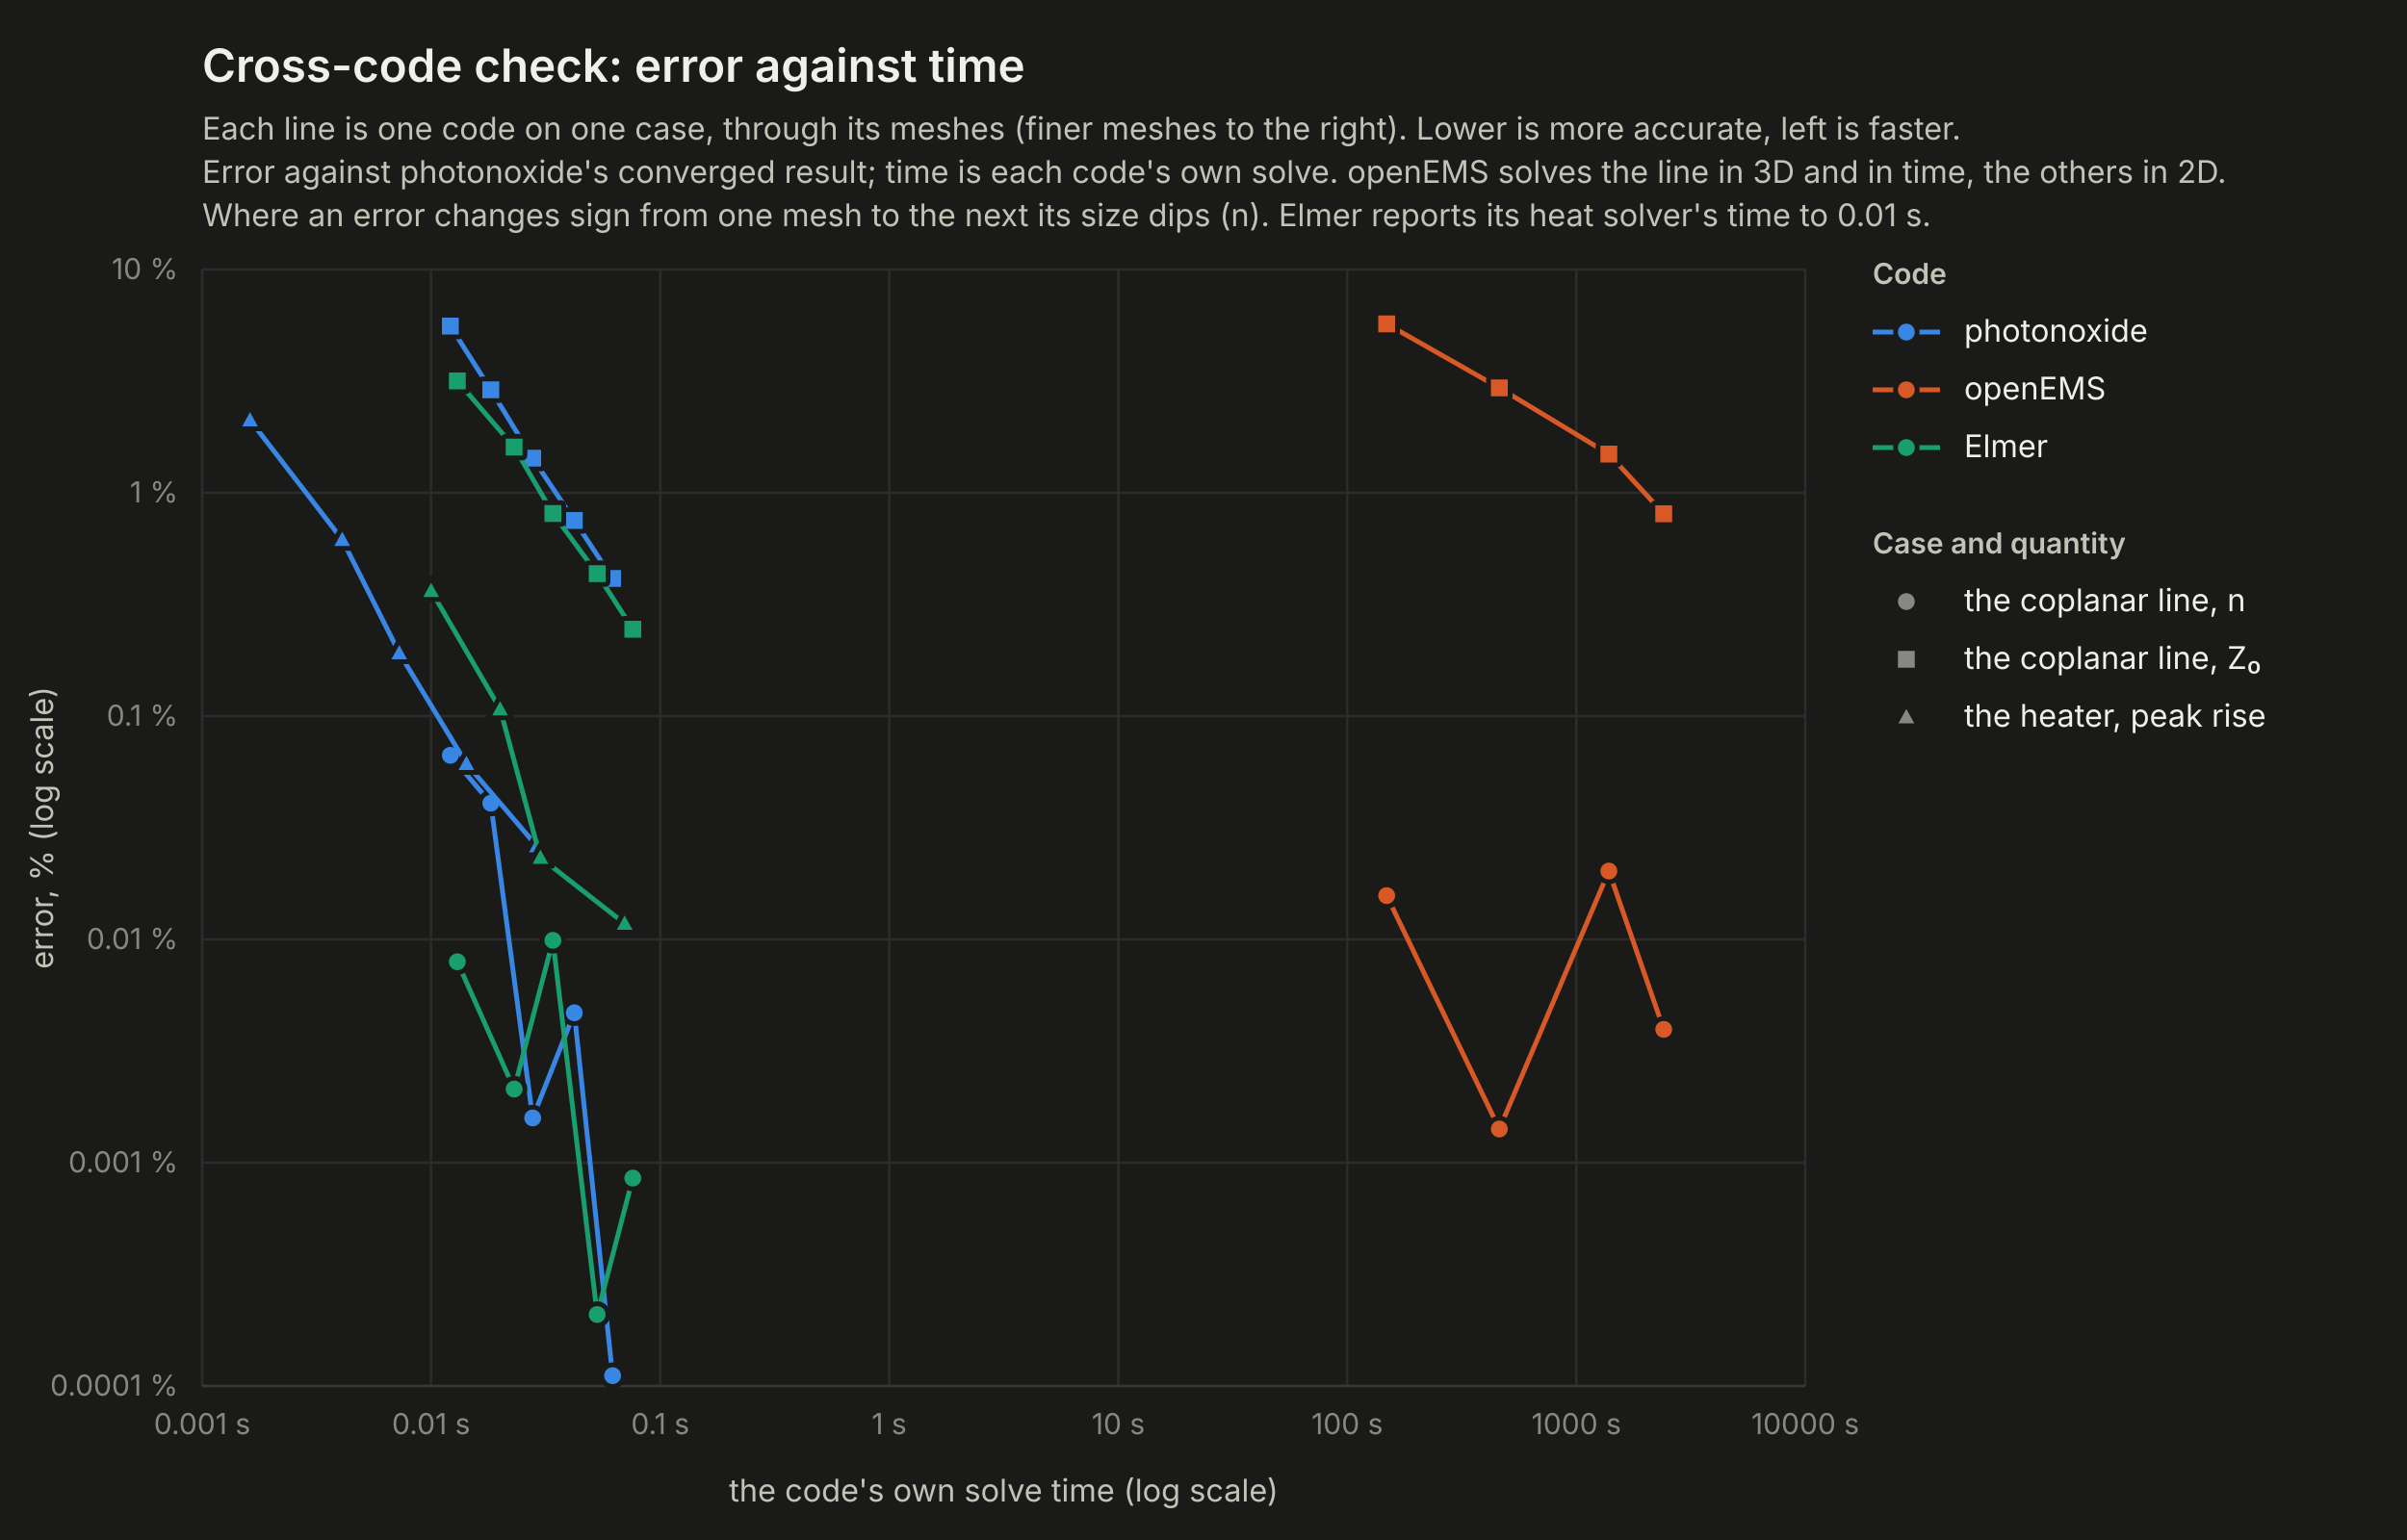
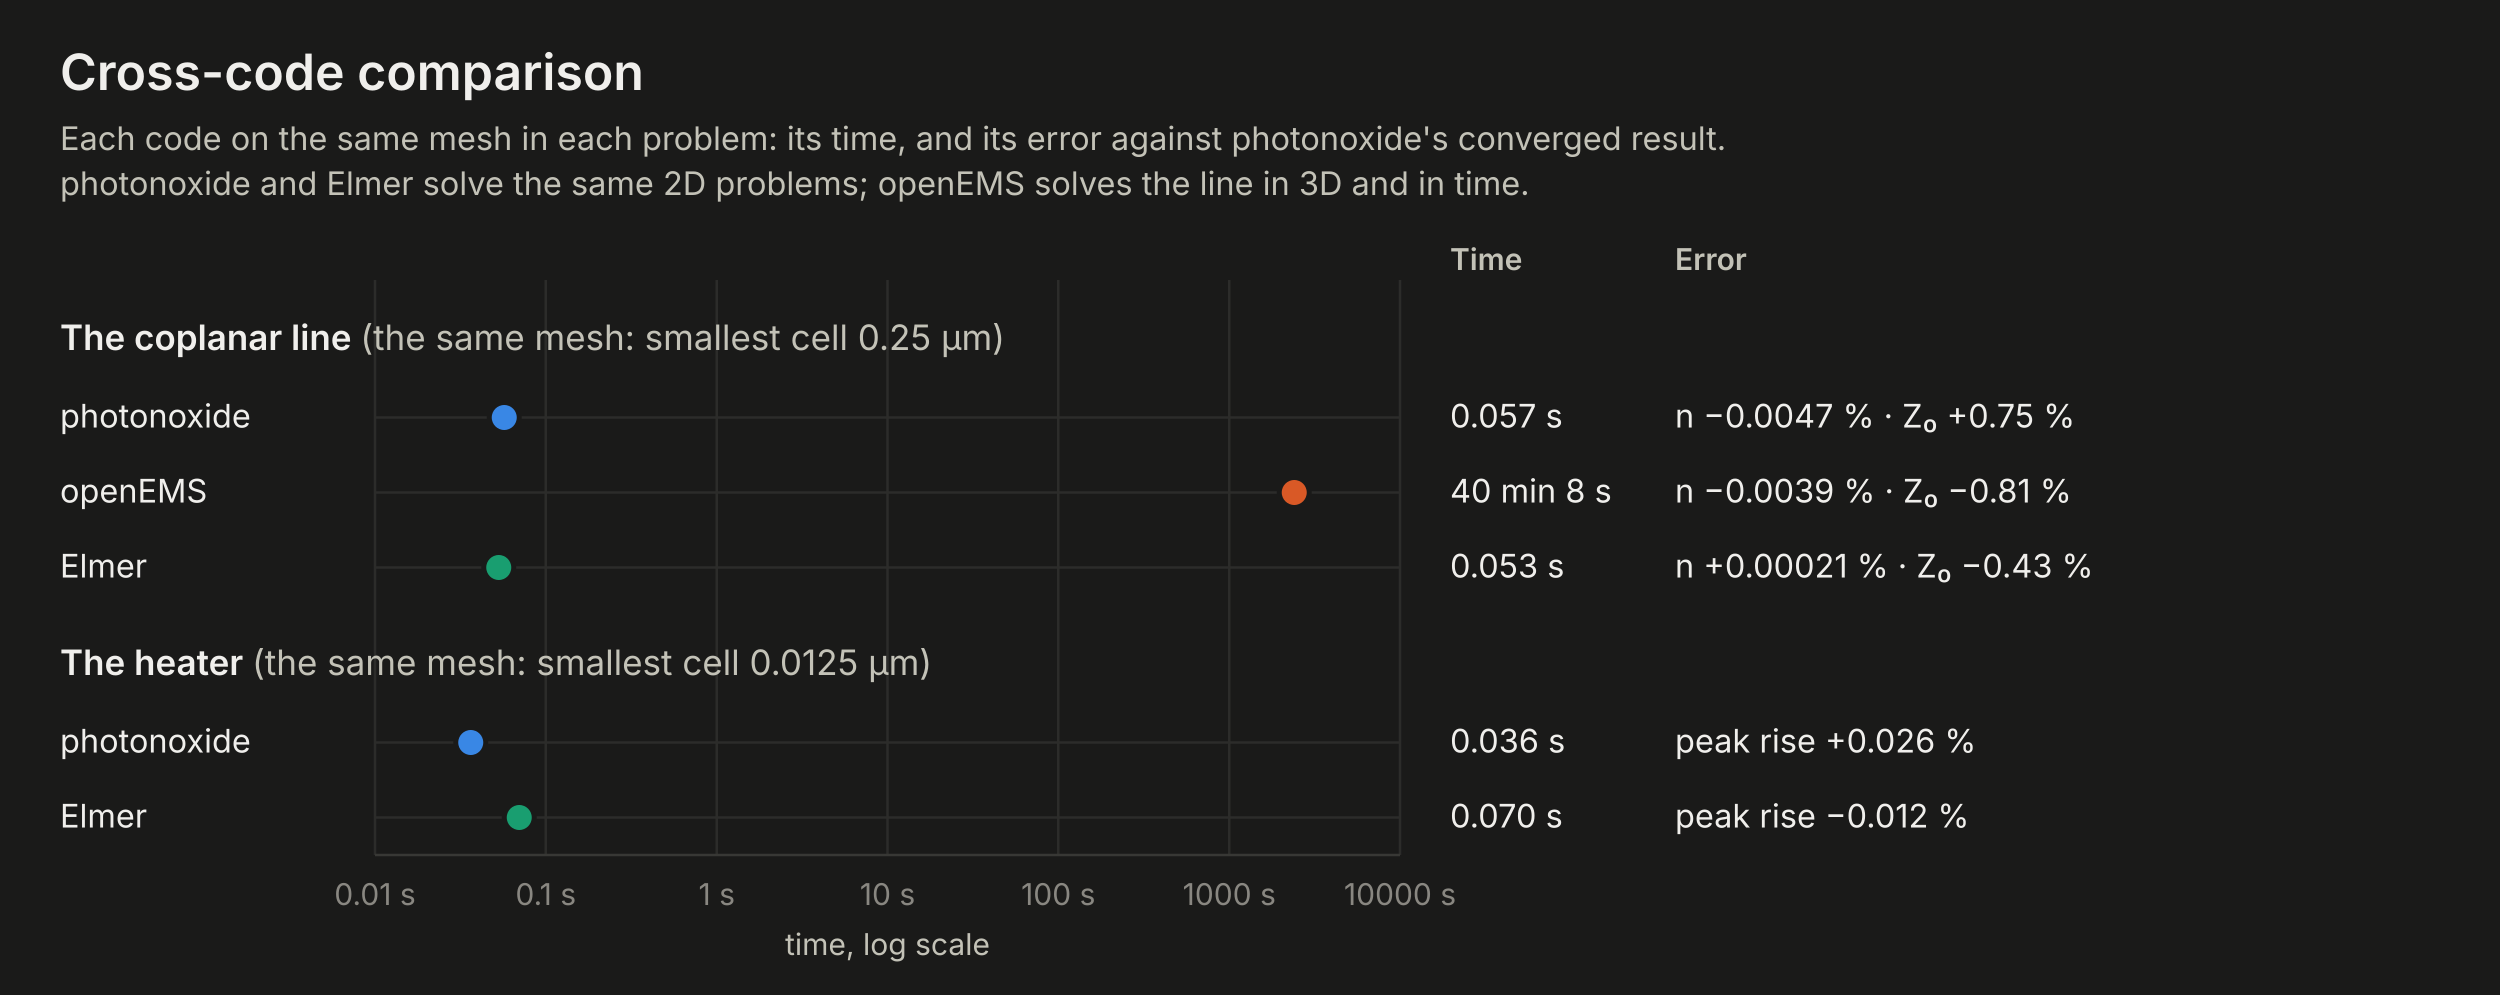
- <svg xmlns="http://www.w3.org/2000/svg" viewBox="0 0 1000 640" width="1000" height="640" role="img" aria-labelledby="title desc" font-family="system-ui, -apple-system, 'Segoe UI', sans-serif">
-   <rect width="1000" height="640" fill="#1a1a19" />
-   <text x="84" y="34" font-size="19" font-weight="600" fill="#f0efec">Cross-code check: error against time</text>
-   <text x="84" y="58" font-size="13" fill="#c3c2b7">Each line is one code on one case, through its meshes (finer meshes to the right). Lower is more accurate, left is faster.</text>
-   <text x="84" y="76" font-size="13" fill="#c3c2b7">Error against photonoxide's converged result; time is each code's own solve. openEMS solves the line in 3D and in time, the others in 2D.</text>
-   <text x="84" y="94" font-size="13" fill="#c3c2b7">Where an error changes sign from one mesh to the next its size dips (n). Elmer reports its heat solver's time to 0.01 s.</text>
-   <line x1="84.0" y1="112" x2="84.0" y2="576.0" stroke="#2c2c2a" stroke-width="1" />
-   <text x="84.0" y="596.0" font-size="12" fill="#898781" text-anchor="middle" style="font-variant-numeric: tabular-nums">0.001 s</text>
-   <line x1="179.1" y1="112" x2="179.1" y2="576.0" stroke="#2c2c2a" stroke-width="1" />
-   <text x="179.1" y="596.0" font-size="12" fill="#898781" text-anchor="middle" style="font-variant-numeric: tabular-nums">0.01 s</text>
-   <line x1="274.3" y1="112" x2="274.3" y2="576.0" stroke="#2c2c2a" stroke-width="1" />
-   <text x="274.3" y="596.0" font-size="12" fill="#898781" text-anchor="middle" style="font-variant-numeric: tabular-nums">0.1 s</text>
-   <line x1="369.4" y1="112" x2="369.4" y2="576.0" stroke="#2c2c2a" stroke-width="1" />
-   <text x="369.4" y="596.0" font-size="12" fill="#898781" text-anchor="middle" style="font-variant-numeric: tabular-nums">1 s</text>
-   <line x1="464.6" y1="112" x2="464.6" y2="576.0" stroke="#2c2c2a" stroke-width="1" />
-   <text x="464.6" y="596.0" font-size="12" fill="#898781" text-anchor="middle" style="font-variant-numeric: tabular-nums">10 s</text>
-   <line x1="559.7" y1="112" x2="559.7" y2="576.0" stroke="#2c2c2a" stroke-width="1" />
-   <text x="559.7" y="596.0" font-size="12" fill="#898781" text-anchor="middle" style="font-variant-numeric: tabular-nums">100 s</text>
-   <line x1="654.9" y1="112" x2="654.9" y2="576.0" stroke="#2c2c2a" stroke-width="1" />
-   <text x="654.9" y="596.0" font-size="12" fill="#898781" text-anchor="middle" style="font-variant-numeric: tabular-nums">1000 s</text>
-   <line x1="750.0" y1="112" x2="750.0" y2="576.0" stroke="#2c2c2a" stroke-width="1" />
-   <text x="750.0" y="596.0" font-size="12" fill="#898781" text-anchor="middle" style="font-variant-numeric: tabular-nums">10000 s</text>
-   <line x1="84" y1="576.0" x2="750.0" y2="576.0" stroke="#2c2c2a" stroke-width="1" />
-   <text x="74.0" y="580.0" font-size="12" fill="#898781" text-anchor="end" style="font-variant-numeric: tabular-nums">0.0001 %</text>
-   <line x1="84" y1="483.2" x2="750.0" y2="483.2" stroke="#2c2c2a" stroke-width="1" />
-   <text x="74.0" y="487.2" font-size="12" fill="#898781" text-anchor="end" style="font-variant-numeric: tabular-nums">0.001 %</text>
-   <line x1="84" y1="390.4" x2="750.0" y2="390.4" stroke="#2c2c2a" stroke-width="1" />
-   <text x="74.0" y="394.4" font-size="12" fill="#898781" text-anchor="end" style="font-variant-numeric: tabular-nums">0.01 %</text>
-   <line x1="84" y1="297.6" x2="750.0" y2="297.6" stroke="#2c2c2a" stroke-width="1" />
-   <text x="74.0" y="301.6" font-size="12" fill="#898781" text-anchor="end" style="font-variant-numeric: tabular-nums">0.1 %</text>
-   <line x1="84" y1="204.8" x2="750.0" y2="204.8" stroke="#2c2c2a" stroke-width="1" />
-   <text x="74.0" y="208.8" font-size="12" fill="#898781" text-anchor="end" style="font-variant-numeric: tabular-nums">1 %</text>
-   <line x1="84" y1="112.0" x2="750.0" y2="112.0" stroke="#2c2c2a" stroke-width="1" />
-   <text x="74.0" y="116.0" font-size="12" fill="#898781" text-anchor="end" style="font-variant-numeric: tabular-nums">10 %</text>
-   <line x1="84" y1="576.0" x2="750.0" y2="576.0" stroke="#383835" stroke-width="1" />
-   <text x="417.0" y="624.0" font-size="13" fill="#c3c2b7" text-anchor="middle">the code's own solve time (log scale)</text>
-   <text transform="translate(22 344.0) rotate(-90)" font-size="13" fill="#c3c2b7" text-anchor="middle">error, % (log scale)</text>
-   <polyline points="187.1,313.9 203.9,333.8 221.3,464.6 238.6,420.9 254.5,571.7" fill="none" stroke="#3987e5" stroke-width="2" stroke-linejoin="round" stroke-linecap="round" />
-   <g>
-     <circle cx="187.1" cy="313.9" r="4.5" fill="#3987e5" stroke="#1a1a19" stroke-width="2" />
-   </g>
-   <g>
-     <circle cx="203.9" cy="333.8" r="4.5" fill="#3987e5" stroke="#1a1a19" stroke-width="2" />
-   </g>
-   <g>
-     <circle cx="221.3" cy="464.6" r="4.5" fill="#3987e5" stroke="#1a1a19" stroke-width="2" />
-   </g>
-   <g>
-     <circle cx="238.6" cy="420.9" r="4.5" fill="#3987e5" stroke="#1a1a19" stroke-width="2" />
-   </g>
-   <g>
-     <circle cx="254.5" cy="571.7" r="4.5" fill="#3987e5" stroke="#1a1a19" stroke-width="2" />
-   </g>
-   <polyline points="576.1,372.2 622.9,469.2 668.4,362.0 691.2,427.8" fill="none" stroke="#d95926" stroke-width="2" stroke-linejoin="round" stroke-linecap="round" />
-   <g>
-     <circle cx="576.1" cy="372.2" r="4.5" fill="#d95926" stroke="#1a1a19" stroke-width="2" />
-   </g>
-   <g>
-     <circle cx="622.9" cy="469.2" r="4.5" fill="#d95926" stroke="#1a1a19" stroke-width="2" />
-   </g>
-   <g>
-     <circle cx="668.4" cy="362.0" r="4.5" fill="#d95926" stroke="#1a1a19" stroke-width="2" />
-   </g>
-   <g>
-     <circle cx="691.2" cy="427.8" r="4.5" fill="#d95926" stroke="#1a1a19" stroke-width="2" />
-   </g>
-   <polyline points="190.0,399.7 213.6,452.6 229.7,390.8 248.1,546.3 262.9,489.6" fill="none" stroke="#199e70" stroke-width="2" stroke-linejoin="round" stroke-linecap="round" />
-   <g>
-     <circle cx="190.0" cy="399.7" r="4.5" fill="#199e70" stroke="#1a1a19" stroke-width="2" />
-   </g>
-   <g>
-     <circle cx="213.6" cy="452.6" r="4.5" fill="#199e70" stroke="#1a1a19" stroke-width="2" />
-   </g>
-   <g>
-     <circle cx="229.7" cy="390.8" r="4.5" fill="#199e70" stroke="#1a1a19" stroke-width="2" />
-   </g>
-   <g>
-     <circle cx="248.1" cy="546.3" r="4.5" fill="#199e70" stroke="#1a1a19" stroke-width="2" />
-   </g>
-   <g>
-     <circle cx="262.9" cy="489.6" r="4.5" fill="#199e70" stroke="#1a1a19" stroke-width="2" />
-   </g>
-   <polyline points="187.1,135.5 203.9,162.0 221.3,190.4 238.6,216.3 254.5,240.4" fill="none" stroke="#3987e5" stroke-width="2" stroke-linejoin="round" stroke-linecap="round" />
-   <g>
-     <rect x="182.6" y="131.0" width="9.0" height="9.0" rx="1" fill="#3987e5" stroke="#1a1a19" stroke-width="2" />
-   </g>
-   <g>
-     <rect x="199.4" y="157.5" width="9.0" height="9.0" rx="1" fill="#3987e5" stroke="#1a1a19" stroke-width="2" />
-   </g>
-   <g>
-     <rect x="216.8" y="185.9" width="9.0" height="9.0" rx="1" fill="#3987e5" stroke="#1a1a19" stroke-width="2" />
-   </g>
-   <g>
-     <rect x="234.1" y="211.8" width="9.0" height="9.0" rx="1" fill="#3987e5" stroke="#1a1a19" stroke-width="2" />
-   </g>
-   <g>
-     <rect x="250.0" y="235.9" width="9.0" height="9.0" rx="1" fill="#3987e5" stroke="#1a1a19" stroke-width="2" />
-   </g>
-   <polyline points="576.1,134.6 622.9,161.2 668.4,188.7 691.2,213.5" fill="none" stroke="#d95926" stroke-width="2" stroke-linejoin="round" stroke-linecap="round" />
-   <g>
-     <rect x="571.6" y="130.1" width="9.0" height="9.0" rx="1" fill="#d95926" stroke="#1a1a19" stroke-width="2" />
-   </g>
-   <g>
-     <rect x="618.4" y="156.7" width="9.0" height="9.0" rx="1" fill="#d95926" stroke="#1a1a19" stroke-width="2" />
-   </g>
-   <g>
-     <rect x="663.9" y="184.2" width="9.0" height="9.0" rx="1" fill="#d95926" stroke="#1a1a19" stroke-width="2" />
-   </g>
-   <g>
-     <rect x="686.7" y="209.0" width="9.0" height="9.0" rx="1" fill="#d95926" stroke="#1a1a19" stroke-width="2" />
-   </g>
-   <polyline points="190.0,158.3 213.6,185.8 229.7,213.4 248.1,238.4 262.9,261.5" fill="none" stroke="#199e70" stroke-width="2" stroke-linejoin="round" stroke-linecap="round" />
-   <g>
-     <rect x="185.5" y="153.8" width="9.0" height="9.0" rx="1" fill="#199e70" stroke="#1a1a19" stroke-width="2" />
-   </g>
-   <g>
-     <rect x="209.1" y="181.3" width="9.0" height="9.0" rx="1" fill="#199e70" stroke="#1a1a19" stroke-width="2" />
-   </g>
-   <g>
-     <rect x="225.2" y="208.9" width="9.0" height="9.0" rx="1" fill="#199e70" stroke="#1a1a19" stroke-width="2" />
-   </g>
-   <g>
-     <rect x="243.6" y="233.9" width="9.0" height="9.0" rx="1" fill="#199e70" stroke="#1a1a19" stroke-width="2" />
-   </g>
-   <g>
-     <rect x="258.4" y="257.0" width="9.0" height="9.0" rx="1" fill="#199e70" stroke="#1a1a19" stroke-width="2" />
-   </g>
-   <polyline points="103.9,174.6 142.2,224.3 165.9,271.4 193.8,317.4 223.0,351.6" fill="none" stroke="#3987e5" stroke-width="2" stroke-linejoin="round" stroke-linecap="round" />
-   <g>
-     <path d="M103.9 169.2 L108.8 178.2 L98.9 178.2 Z" fill="#3987e5" stroke="#1a1a19" stroke-width="2" stroke-linejoin="round" />
-   </g>
-   <g>
-     <path d="M142.2 218.9 L147.1 227.9 L137.2 227.9 Z" fill="#3987e5" stroke="#1a1a19" stroke-width="2" stroke-linejoin="round" />
-   </g>
-   <g>
-     <path d="M165.9 266.0 L170.8 275.0 L160.9 275.0 Z" fill="#3987e5" stroke="#1a1a19" stroke-width="2" stroke-linejoin="round" />
-   </g>
-   <g>
-     <path d="M193.8 312.0 L198.7 321.0 L188.8 321.0 Z" fill="#3987e5" stroke="#1a1a19" stroke-width="2" stroke-linejoin="round" />
-   </g>
-   <g>
-     <path d="M223.0 346.2 L228.0 355.2 L218.1 355.2 Z" fill="#3987e5" stroke="#1a1a19" stroke-width="2" stroke-linejoin="round" />
-   </g>
-   <polyline points="179.1,245.5 207.8,294.7 224.5,356.4 259.5,383.8" fill="none" stroke="#199e70" stroke-width="2" stroke-linejoin="round" stroke-linecap="round" />
-   <g>
-     <path d="M179.1 240.1 L184.1 249.1 L174.2 249.1 Z" fill="#199e70" stroke="#1a1a19" stroke-width="2" stroke-linejoin="round" />
-   </g>
-   <g>
-     <path d="M207.8 289.3 L212.7 298.3 L202.8 298.3 Z" fill="#199e70" stroke="#1a1a19" stroke-width="2" stroke-linejoin="round" />
-   </g>
-   <g>
-     <path d="M224.5 351.0 L229.5 360.0 L219.6 360.0 Z" fill="#199e70" stroke="#1a1a19" stroke-width="2" stroke-linejoin="round" />
-   </g>
-   <g>
-     <path d="M259.5 378.4 L264.5 387.4 L254.6 387.4 Z" fill="#199e70" stroke="#1a1a19" stroke-width="2" stroke-linejoin="round" />
-   </g>
-   <text x="778" y="118" font-size="12" font-weight="600" fill="#c3c2b7">Code</text>
-   <line x1="778" y1="138.0" x2="806.0" y2="138.0" stroke="#3987e5" stroke-width="2" />
-   <circle cx="792.0" cy="138.0" r="4.5" fill="#3987e5" stroke="#1a1a19" stroke-width="2" />
-   <text x="816.0" y="142.0" font-size="13" fill="#f0efec">photonoxide</text>
-   <line x1="778" y1="162.0" x2="806.0" y2="162.0" stroke="#d95926" stroke-width="2" />
-   <circle cx="792.0" cy="162.0" r="4.5" fill="#d95926" stroke="#1a1a19" stroke-width="2" />
-   <text x="816.0" y="166.0" font-size="13" fill="#f0efec">openEMS</text>
-   <line x1="778" y1="186.0" x2="806.0" y2="186.0" stroke="#199e70" stroke-width="2" />
-   <circle cx="792.0" cy="186.0" r="4.5" fill="#199e70" stroke="#1a1a19" stroke-width="2" />
-   <text x="816.0" y="190.0" font-size="13" fill="#f0efec">Elmer</text>
-   <text x="778" y="230" font-size="12" font-weight="600" fill="#c3c2b7">Case and quantity</text>
-   <circle cx="792.0" cy="250.0" r="4.5" fill="#898781" stroke="#1a1a19" stroke-width="2" />
-   <text x="816.0" y="254.0" font-size="13" fill="#f0efec">the coplanar line, n</text>
-   <rect x="787.5" y="269.5" width="9.0" height="9.0" rx="1" fill="#898781" stroke="#1a1a19" stroke-width="2" />
-   <text x="816.0" y="278.0" font-size="13" fill="#f0efec">the coplanar line, Z₀</text>
-   <path d="M792.0 292.6 L797.0 301.6 L787.0 301.6 Z" fill="#898781" stroke="#1a1a19" stroke-width="2" stroke-linejoin="round" />
-   <text x="816.0" y="302.0" font-size="13" fill="#f0efec">the heater, peak rise</text>
+ <svg xmlns="http://www.w3.org/2000/svg" viewBox="0 0 1000 398" width="1000" height="398" role="img" aria-labelledby="title desc" font-family="system-ui, -apple-system, 'Segoe UI', sans-serif">
+   <rect width="1000" height="398" fill="#1a1a19" />
+   <text x="24" y="36" font-size="20" font-weight="600" fill="#f0efec">Cross-code comparison</text>
+   <text x="24" y="60" font-size="13" fill="#c3c2b7">Each code on the same mesh in each problem: its time, and its error against photonoxide's converged result.</text>
+   <text x="24" y="78" font-size="13" fill="#c3c2b7">photonoxide and Elmer solve the same 2D problems; openEMS solves the line in 3D and in time.</text>
+   <line x1="150.0" y1="112" x2="150.0" y2="342" stroke="#2c2c2a" stroke-width="1" />
+   <text x="150.0" y="362.0" font-size="12" fill="#898781" text-anchor="middle" style="font-variant-numeric: tabular-nums">0.01 s</text>
+   <line x1="218.3" y1="112" x2="218.3" y2="342" stroke="#2c2c2a" stroke-width="1" />
+   <text x="218.3" y="362.0" font-size="12" fill="#898781" text-anchor="middle" style="font-variant-numeric: tabular-nums">0.1 s</text>
+   <line x1="286.7" y1="112" x2="286.7" y2="342" stroke="#2c2c2a" stroke-width="1" />
+   <text x="286.7" y="362.0" font-size="12" fill="#898781" text-anchor="middle" style="font-variant-numeric: tabular-nums">1 s</text>
+   <line x1="355.0" y1="112" x2="355.0" y2="342" stroke="#2c2c2a" stroke-width="1" />
+   <text x="355.0" y="362.0" font-size="12" fill="#898781" text-anchor="middle" style="font-variant-numeric: tabular-nums">10 s</text>
+   <line x1="423.3" y1="112" x2="423.3" y2="342" stroke="#2c2c2a" stroke-width="1" />
+   <text x="423.3" y="362.0" font-size="12" fill="#898781" text-anchor="middle" style="font-variant-numeric: tabular-nums">100 s</text>
+   <line x1="491.7" y1="112" x2="491.7" y2="342" stroke="#2c2c2a" stroke-width="1" />
+   <text x="491.7" y="362.0" font-size="12" fill="#898781" text-anchor="middle" style="font-variant-numeric: tabular-nums">1000 s</text>
+   <line x1="560.0" y1="112" x2="560.0" y2="342" stroke="#2c2c2a" stroke-width="1" />
+   <text x="560.0" y="362.0" font-size="12" fill="#898781" text-anchor="middle" style="font-variant-numeric: tabular-nums">10000 s</text>
+   <text x="355.0" y="382.0" font-size="12" fill="#c3c2b7" text-anchor="middle">time, log scale</text>
+   <line x1="150" y1="342" x2="560" y2="342" stroke="#383835" stroke-width="1" />
+   <text x="580" y="108.0" font-size="12" font-weight="600" fill="#c3c2b7">Time</text>
+   <text x="670" y="108.0" font-size="12" font-weight="600" fill="#c3c2b7">Error</text>
+   <text x="24" y="140.0" font-size="14" font-weight="600" fill="#f0efec">The coplanar line <tspan font-weight="400" fill="#c3c2b7">(the same mesh: smallest cell 0.25 µm)</tspan>
+   </text>
+   <text x="24" y="171.0" font-size="13" fill="#f0efec">photonoxide</text>
+   <line x1="150" y1="167.0" x2="560" y2="167.0" stroke="#2c2c2a" stroke-width="1" />
+   <circle cx="201.7" cy="167.0" r="6" fill="#3987e5" stroke="#1a1a19" stroke-width="2" />
+   <text x="580" y="171.0" font-size="13" fill="#f0efec" style="font-variant-numeric: tabular-nums">0.057 s</text>
+   <text x="670" y="171.0" font-size="13" fill="#f0efec" style="font-variant-numeric: tabular-nums">n −0.0047 %  ·  Z₀ +0.75 %</text>
+   <text x="24" y="201.0" font-size="13" fill="#f0efec">openEMS</text>
+   <line x1="150" y1="197.0" x2="560" y2="197.0" stroke="#2c2c2a" stroke-width="1" />
+   <circle cx="517.7" cy="197.0" r="6" fill="#d95926" stroke="#1a1a19" stroke-width="2" />
+   <text x="580" y="201.0" font-size="13" fill="#f0efec" style="font-variant-numeric: tabular-nums">40 min 8 s</text>
+   <text x="670" y="201.0" font-size="13" fill="#f0efec" style="font-variant-numeric: tabular-nums">n −0.0039 %  ·  Z₀ −0.81 %</text>
+   <text x="24" y="231.0" font-size="13" fill="#f0efec">Elmer</text>
+   <line x1="150" y1="227.0" x2="560" y2="227.0" stroke="#2c2c2a" stroke-width="1" />
+   <circle cx="199.5" cy="227.0" r="6" fill="#199e70" stroke="#1a1a19" stroke-width="2" />
+   <text x="580" y="231.0" font-size="13" fill="#f0efec" style="font-variant-numeric: tabular-nums">0.053 s</text>
+   <text x="670" y="231.0" font-size="13" fill="#f0efec" style="font-variant-numeric: tabular-nums">n +0.00021 %  ·  Z₀ −0.43 %</text>
+   <text x="24" y="270.0" font-size="14" font-weight="600" fill="#f0efec">The heater <tspan font-weight="400" fill="#c3c2b7">(the same mesh: smallest cell 0.0125 µm)</tspan>
+   </text>
+   <text x="24" y="301.0" font-size="13" fill="#f0efec">photonoxide</text>
+   <line x1="150" y1="297.0" x2="560" y2="297.0" stroke="#2c2c2a" stroke-width="1" />
+   <circle cx="188.3" cy="297.0" r="6" fill="#3987e5" stroke="#1a1a19" stroke-width="2" />
+   <text x="580" y="301.0" font-size="13" fill="#f0efec" style="font-variant-numeric: tabular-nums">0.036 s</text>
+   <text x="670" y="301.0" font-size="13" fill="#f0efec" style="font-variant-numeric: tabular-nums">peak rise +0.026 %</text>
+   <text x="24" y="331.0" font-size="13" fill="#f0efec">Elmer</text>
+   <line x1="150" y1="327.0" x2="560" y2="327.0" stroke="#2c2c2a" stroke-width="1" />
+   <circle cx="207.7" cy="327.0" r="6" fill="#199e70" stroke="#1a1a19" stroke-width="2" />
+   <text x="580" y="331.0" font-size="13" fill="#f0efec" style="font-variant-numeric: tabular-nums">0.070 s</text>
+   <text x="670" y="331.0" font-size="13" fill="#f0efec" style="font-variant-numeric: tabular-nums">peak rise −0.012 %</text>
</svg>
